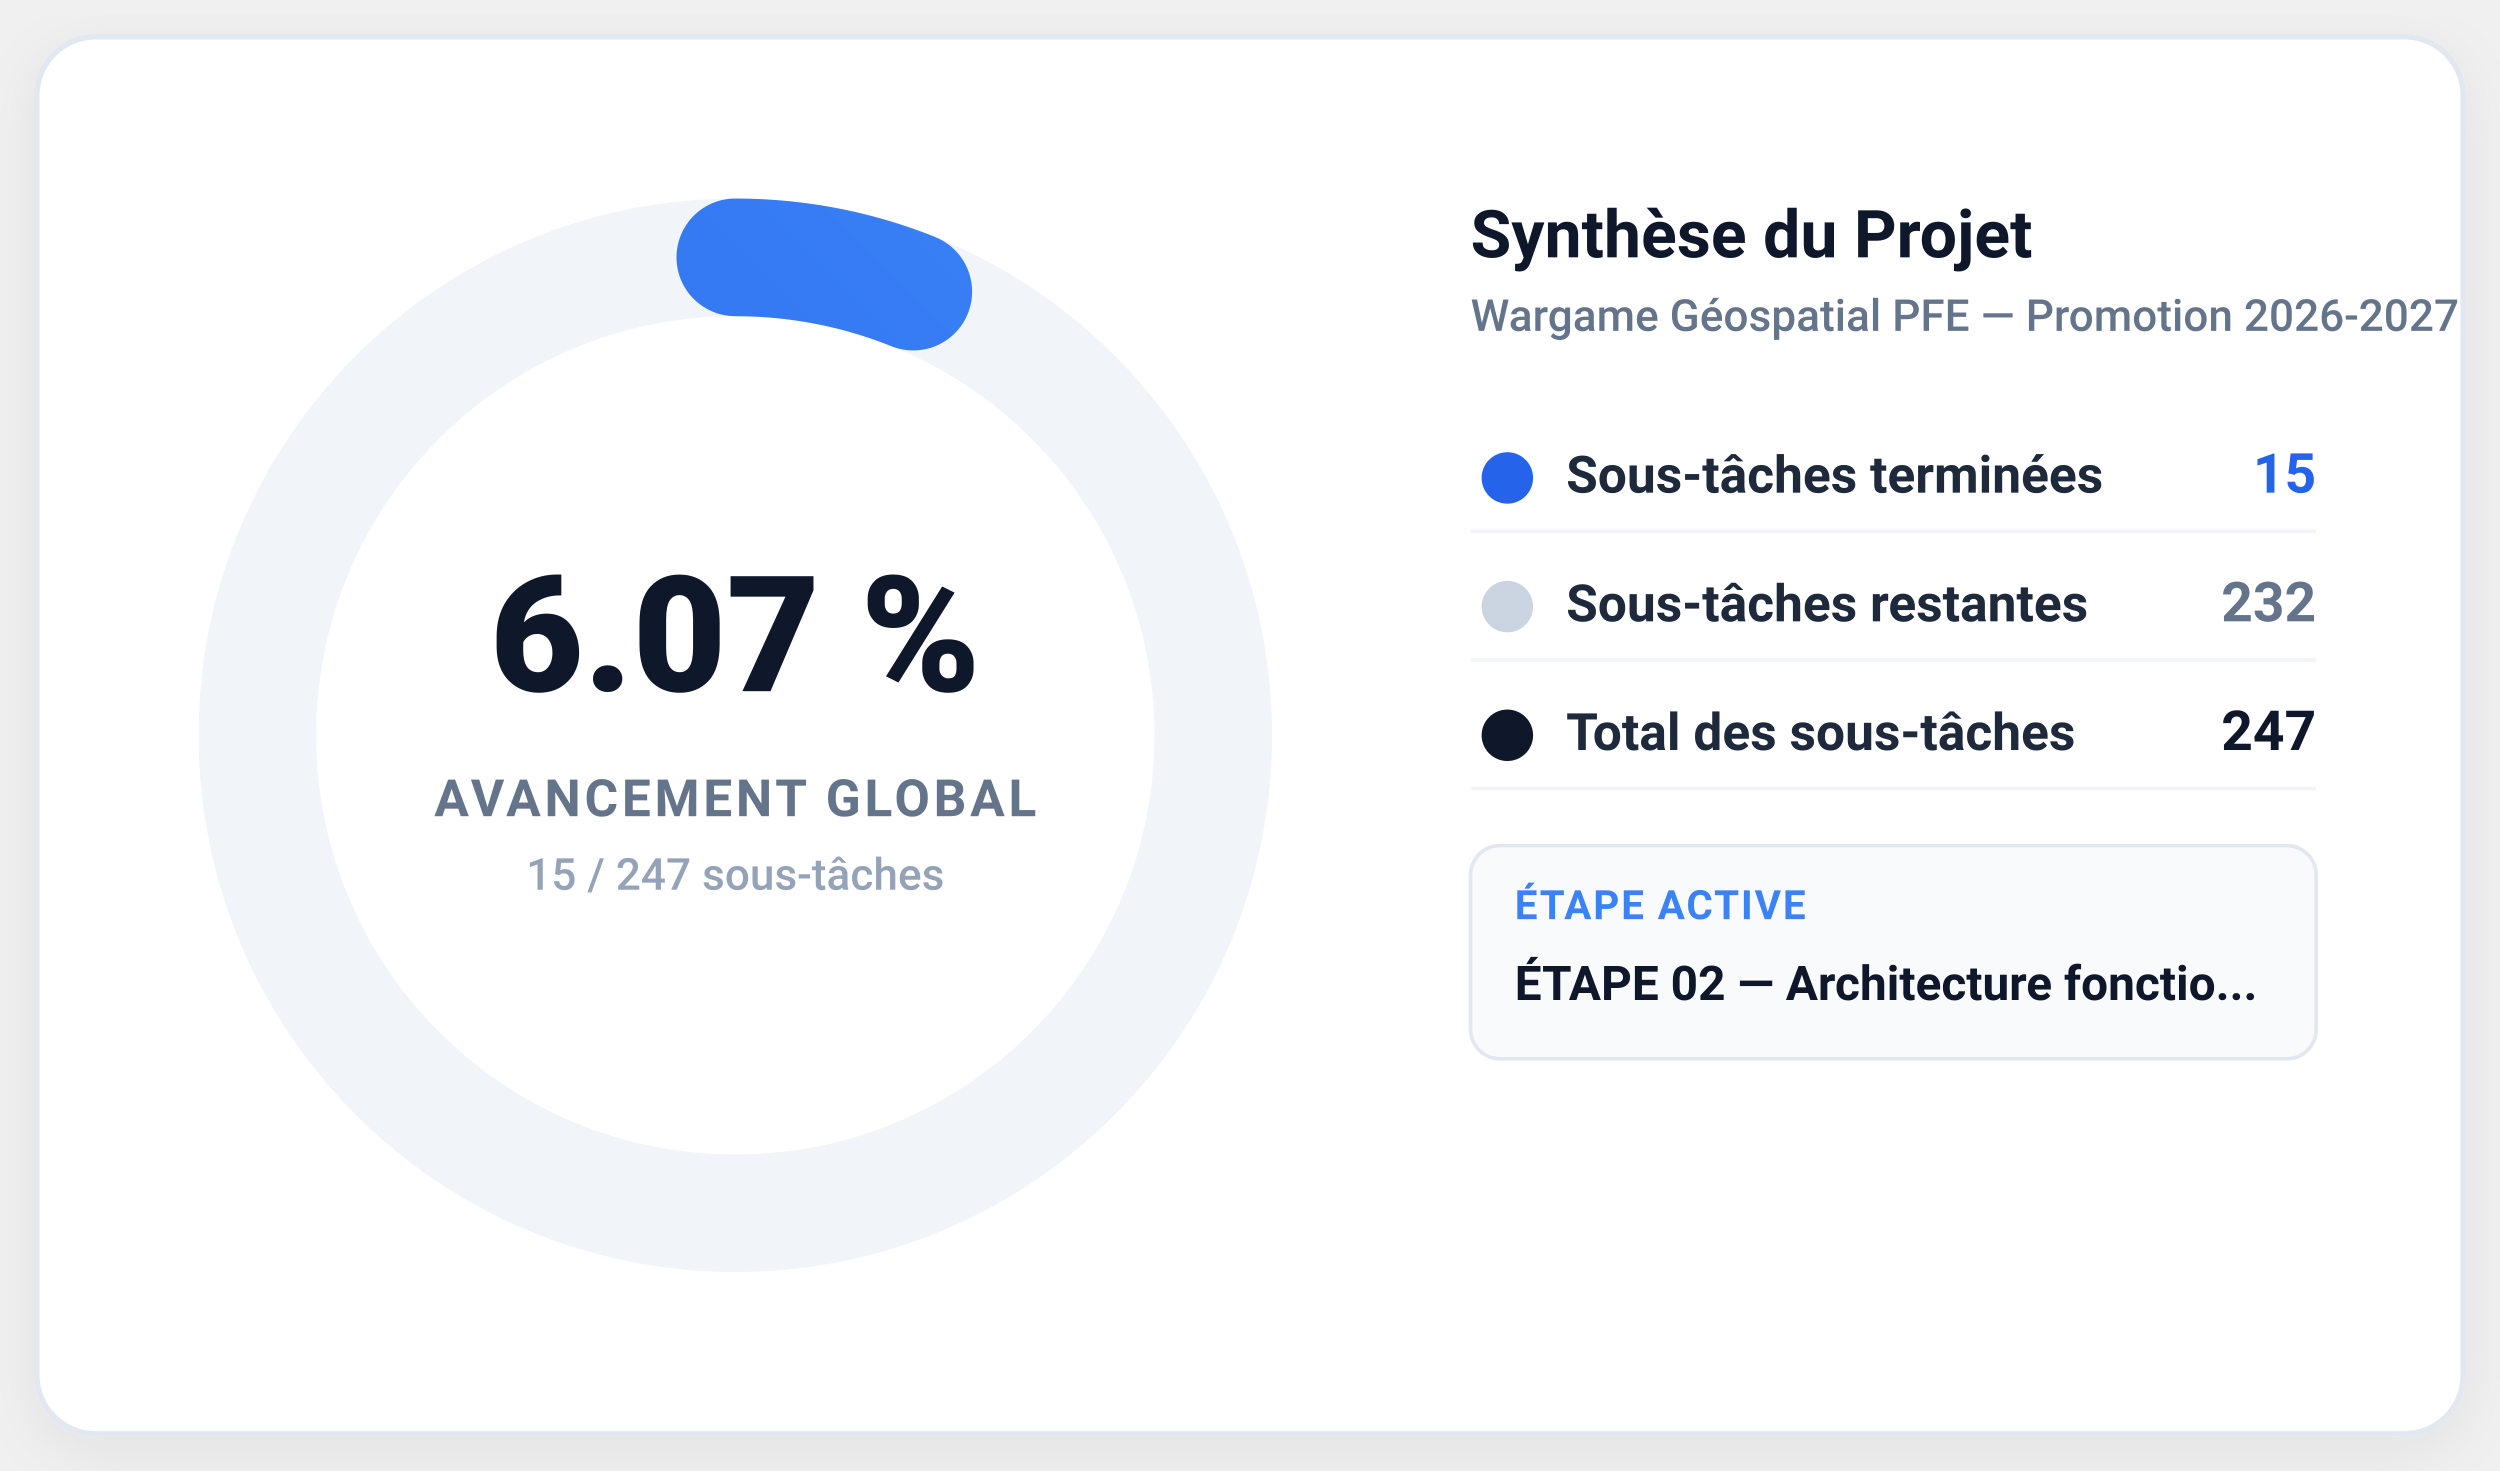
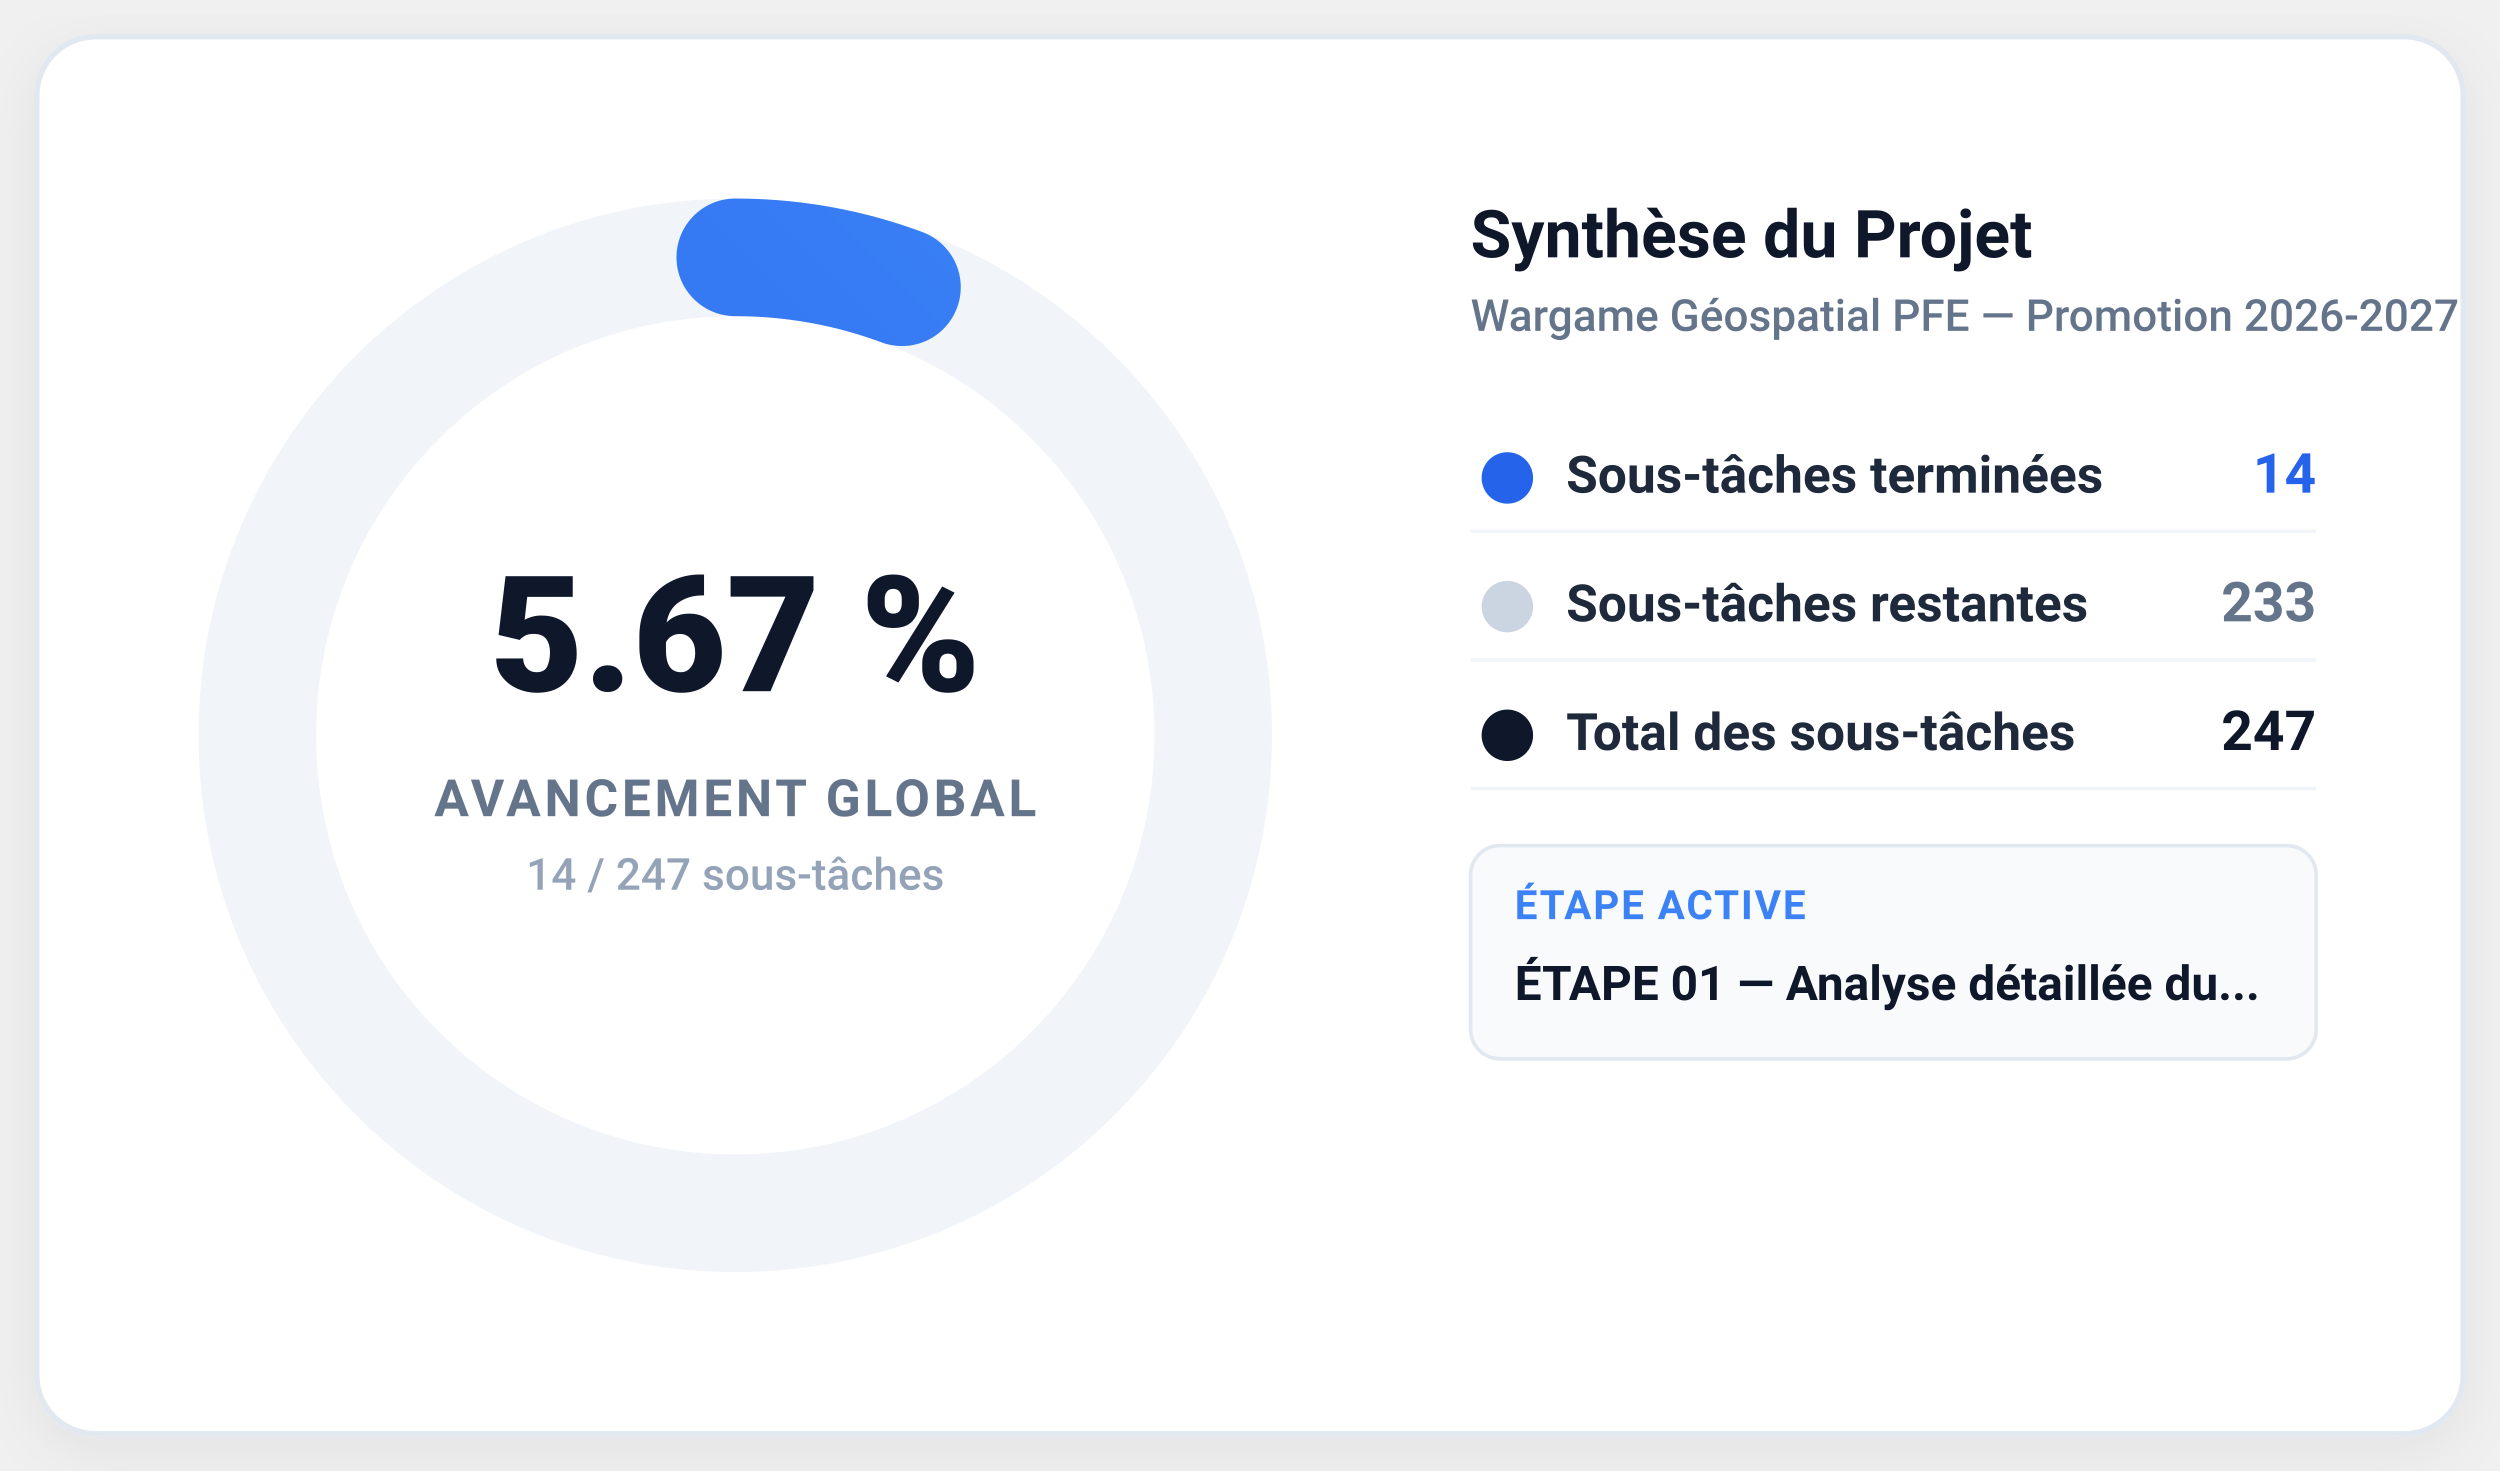
<svg xmlns="http://www.w3.org/2000/svg" viewBox="0 0 680 400" width="680" height="400" style="background:#ffffff; font-family:-apple-system, BlinkMacSystemFont, 'Segoe UI', Roboto, Helvetica, Arial, sans-serif;">
  <defs>
    <filter id="card-shadow" x="-5%" y="-5%" width="110%" height="110%">
      <feDropShadow dx="0" dy="4" stdDeviation="8" flood-color="#0f172a" flood-opacity="0.06" />
    </filter>
    <linearGradient id="progress-grad" x1="0%" y1="0%" x2="100%" y2="100%">
      <stop offset="0%" stop-color="#2563eb" />
      <stop offset="100%" stop-color="#3b82f6" />
    </linearGradient>
  </defs>
  <rect x="10" y="10" width="660" height="380" rx="16" fill="#ffffff" stroke="#e2e8f0" stroke-width="1.5" filter="url(#card-shadow)" />
  <circle cx="200" cy="200" r="130" fill="none" stroke="#f1f5f9" stroke-width="32" />
-   <circle cx="200" cy="200" r="130" fill="none" stroke="url(#progress-grad)" stroke-width="32" stroke-dasharray="816.814" stroke-dashoffset="767.210" stroke-linecap="round" transform="rotate(-90 200 200)" />
-   <text x="200" y="188" text-anchor="middle" font-size="44" font-weight="800" fill="#0f172a">6.07 %</text>
+   <circle cx="200" cy="200" r="130" fill="none" stroke="url(#progress-grad)" stroke-width="32" stroke-dasharray="816.814" stroke-dashoffset="770.517" stroke-linecap="round" transform="rotate(-90 200 200)" />
+   <text x="200" y="188" text-anchor="middle" font-size="44" font-weight="800" fill="#0f172a">5.67 %</text>
  <text x="200" y="222" text-anchor="middle" font-size="14" font-weight="600" fill="#64748b" letter-spacing="1">AVANCEMENT GLOBAL</text>
-   <text x="200" y="242" text-anchor="middle" font-size="12" font-weight="500" fill="#94a3b8">15 / 247 sous-tâches</text>
+   <text x="200" y="242" text-anchor="middle" font-size="12" font-weight="500" fill="#94a3b8">14 / 247 sous-tâches</text>
  <g transform="translate(400, 70)">
    <text x="0" y="0" font-size="18" font-weight="700" fill="#0f172a">Synthèse du Projet</text>
    <text x="0" y="20" font-size="12" font-weight="500" fill="#64748b">Wargame Géospatial PFE — Promotion 2026-2027</text>
    <g transform="translate(0, 50)">
      <circle cx="10" cy="10" r="7" fill="#2563eb" />
      <text x="26" y="14" font-size="14" font-weight="600" fill="#1e293b">Sous-tâches terminées</text>
-       <text x="230" y="14" font-size="15" font-weight="700" fill="#2563eb" text-anchor="end">15</text>
+       <text x="230" y="14" font-size="15" font-weight="700" fill="#2563eb" text-anchor="end">14</text>
      <rect x="0" y="24" width="230" height="1" fill="#f1f5f9" />
    </g>
    <g transform="translate(0, 85)">
      <circle cx="10" cy="10" r="7" fill="#cbd5e1" />
      <text x="26" y="14" font-size="14" font-weight="600" fill="#1e293b">Sous-tâches restantes</text>
-       <text x="230" y="14" font-size="15" font-weight="700" fill="#64748b" text-anchor="end">232</text>
+       <text x="230" y="14" font-size="15" font-weight="700" fill="#64748b" text-anchor="end">233</text>
      <rect x="0" y="24" width="230" height="1" fill="#f1f5f9" />
    </g>
    <g transform="translate(0, 120)">
      <circle cx="10" cy="10" r="7" fill="#0f172a" />
      <text x="26" y="14" font-size="14" font-weight="600" fill="#1e293b">Total des sous-tâches</text>
      <text x="230" y="14" font-size="15" font-weight="700" fill="#0f172a" text-anchor="end">247</text>
      <rect x="0" y="24" width="230" height="1" fill="#f1f5f9" />
    </g>
    <g transform="translate(0, 160)">
      <rect x="0" y="0" width="230" height="58" rx="8" fill="#f8fafc" stroke="#e2e8f0" stroke-width="1" />
      <text x="12" y="20" font-size="11" font-weight="700" fill="#3b82f6" letter-spacing="0.5">ÉTAPE ACTIVE</text>
-       <text x="12" y="42" font-size="13" font-weight="700" fill="#0f172a">ÉTAPE 02 — Architecture fonctio...</text>
+       <text x="12" y="42" font-size="13" font-weight="700" fill="#0f172a">ÉTAPE 01 — Analyse détaillée du...</text>
    </g>
  </g>
</svg>
